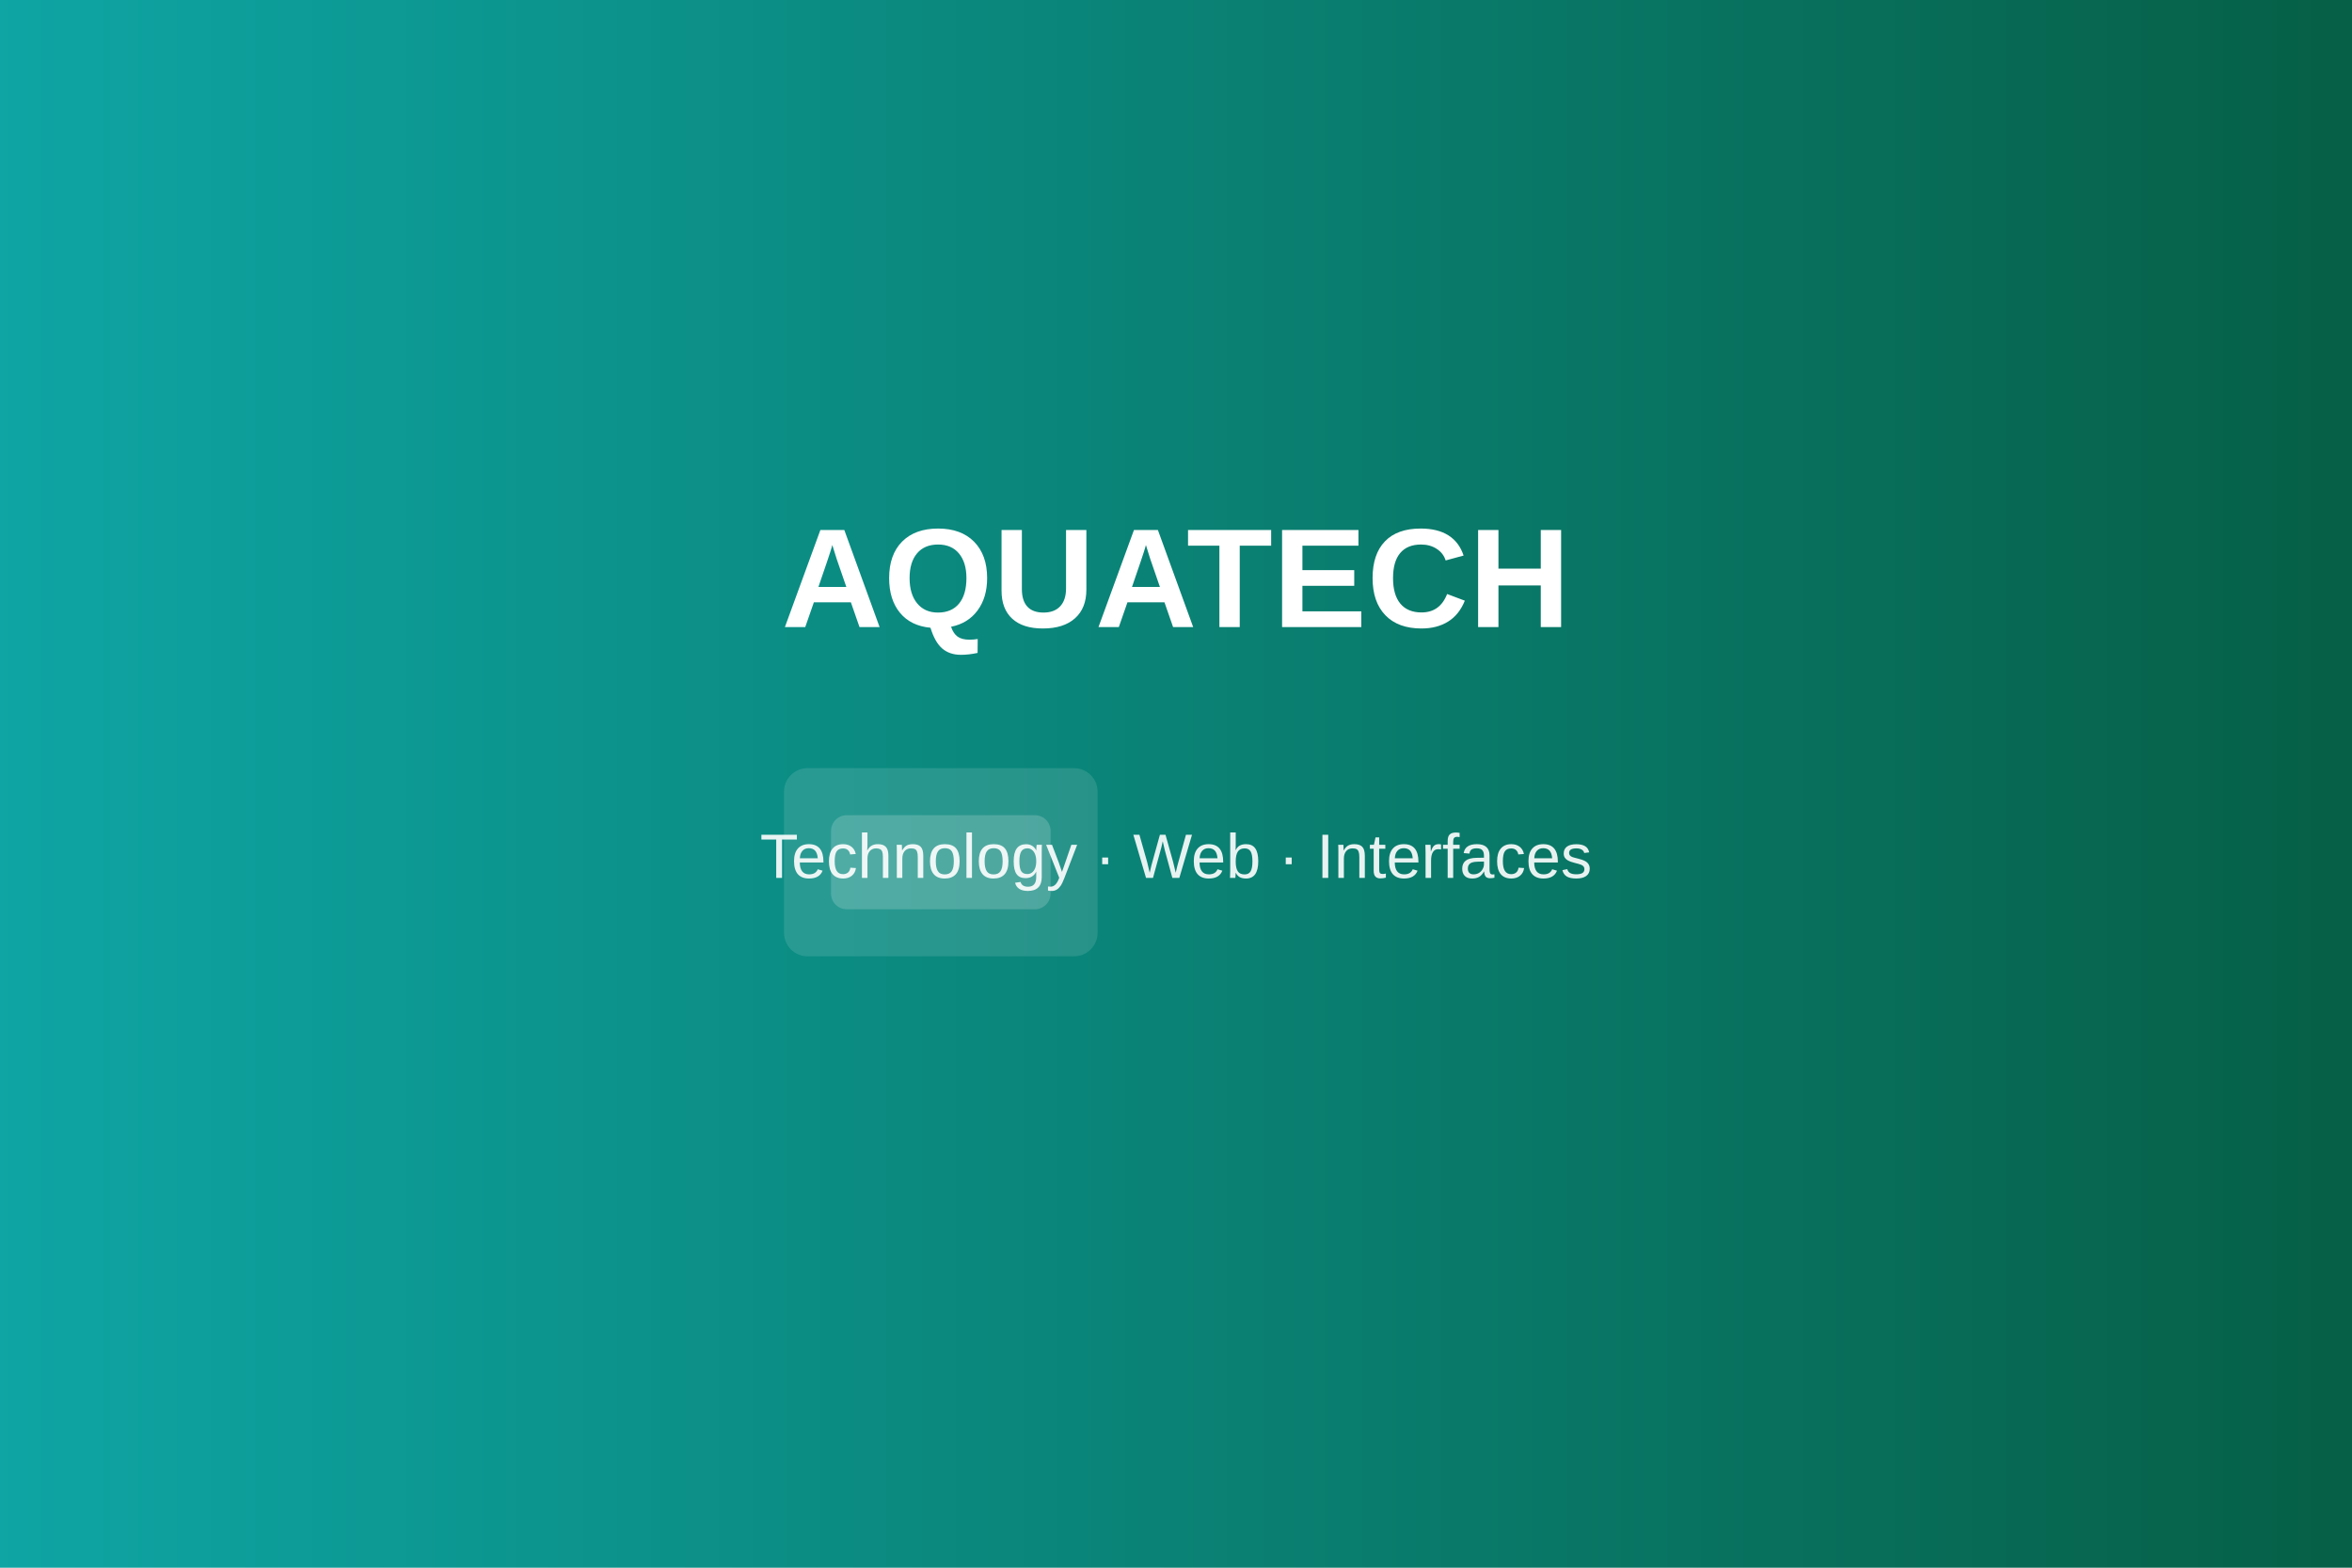
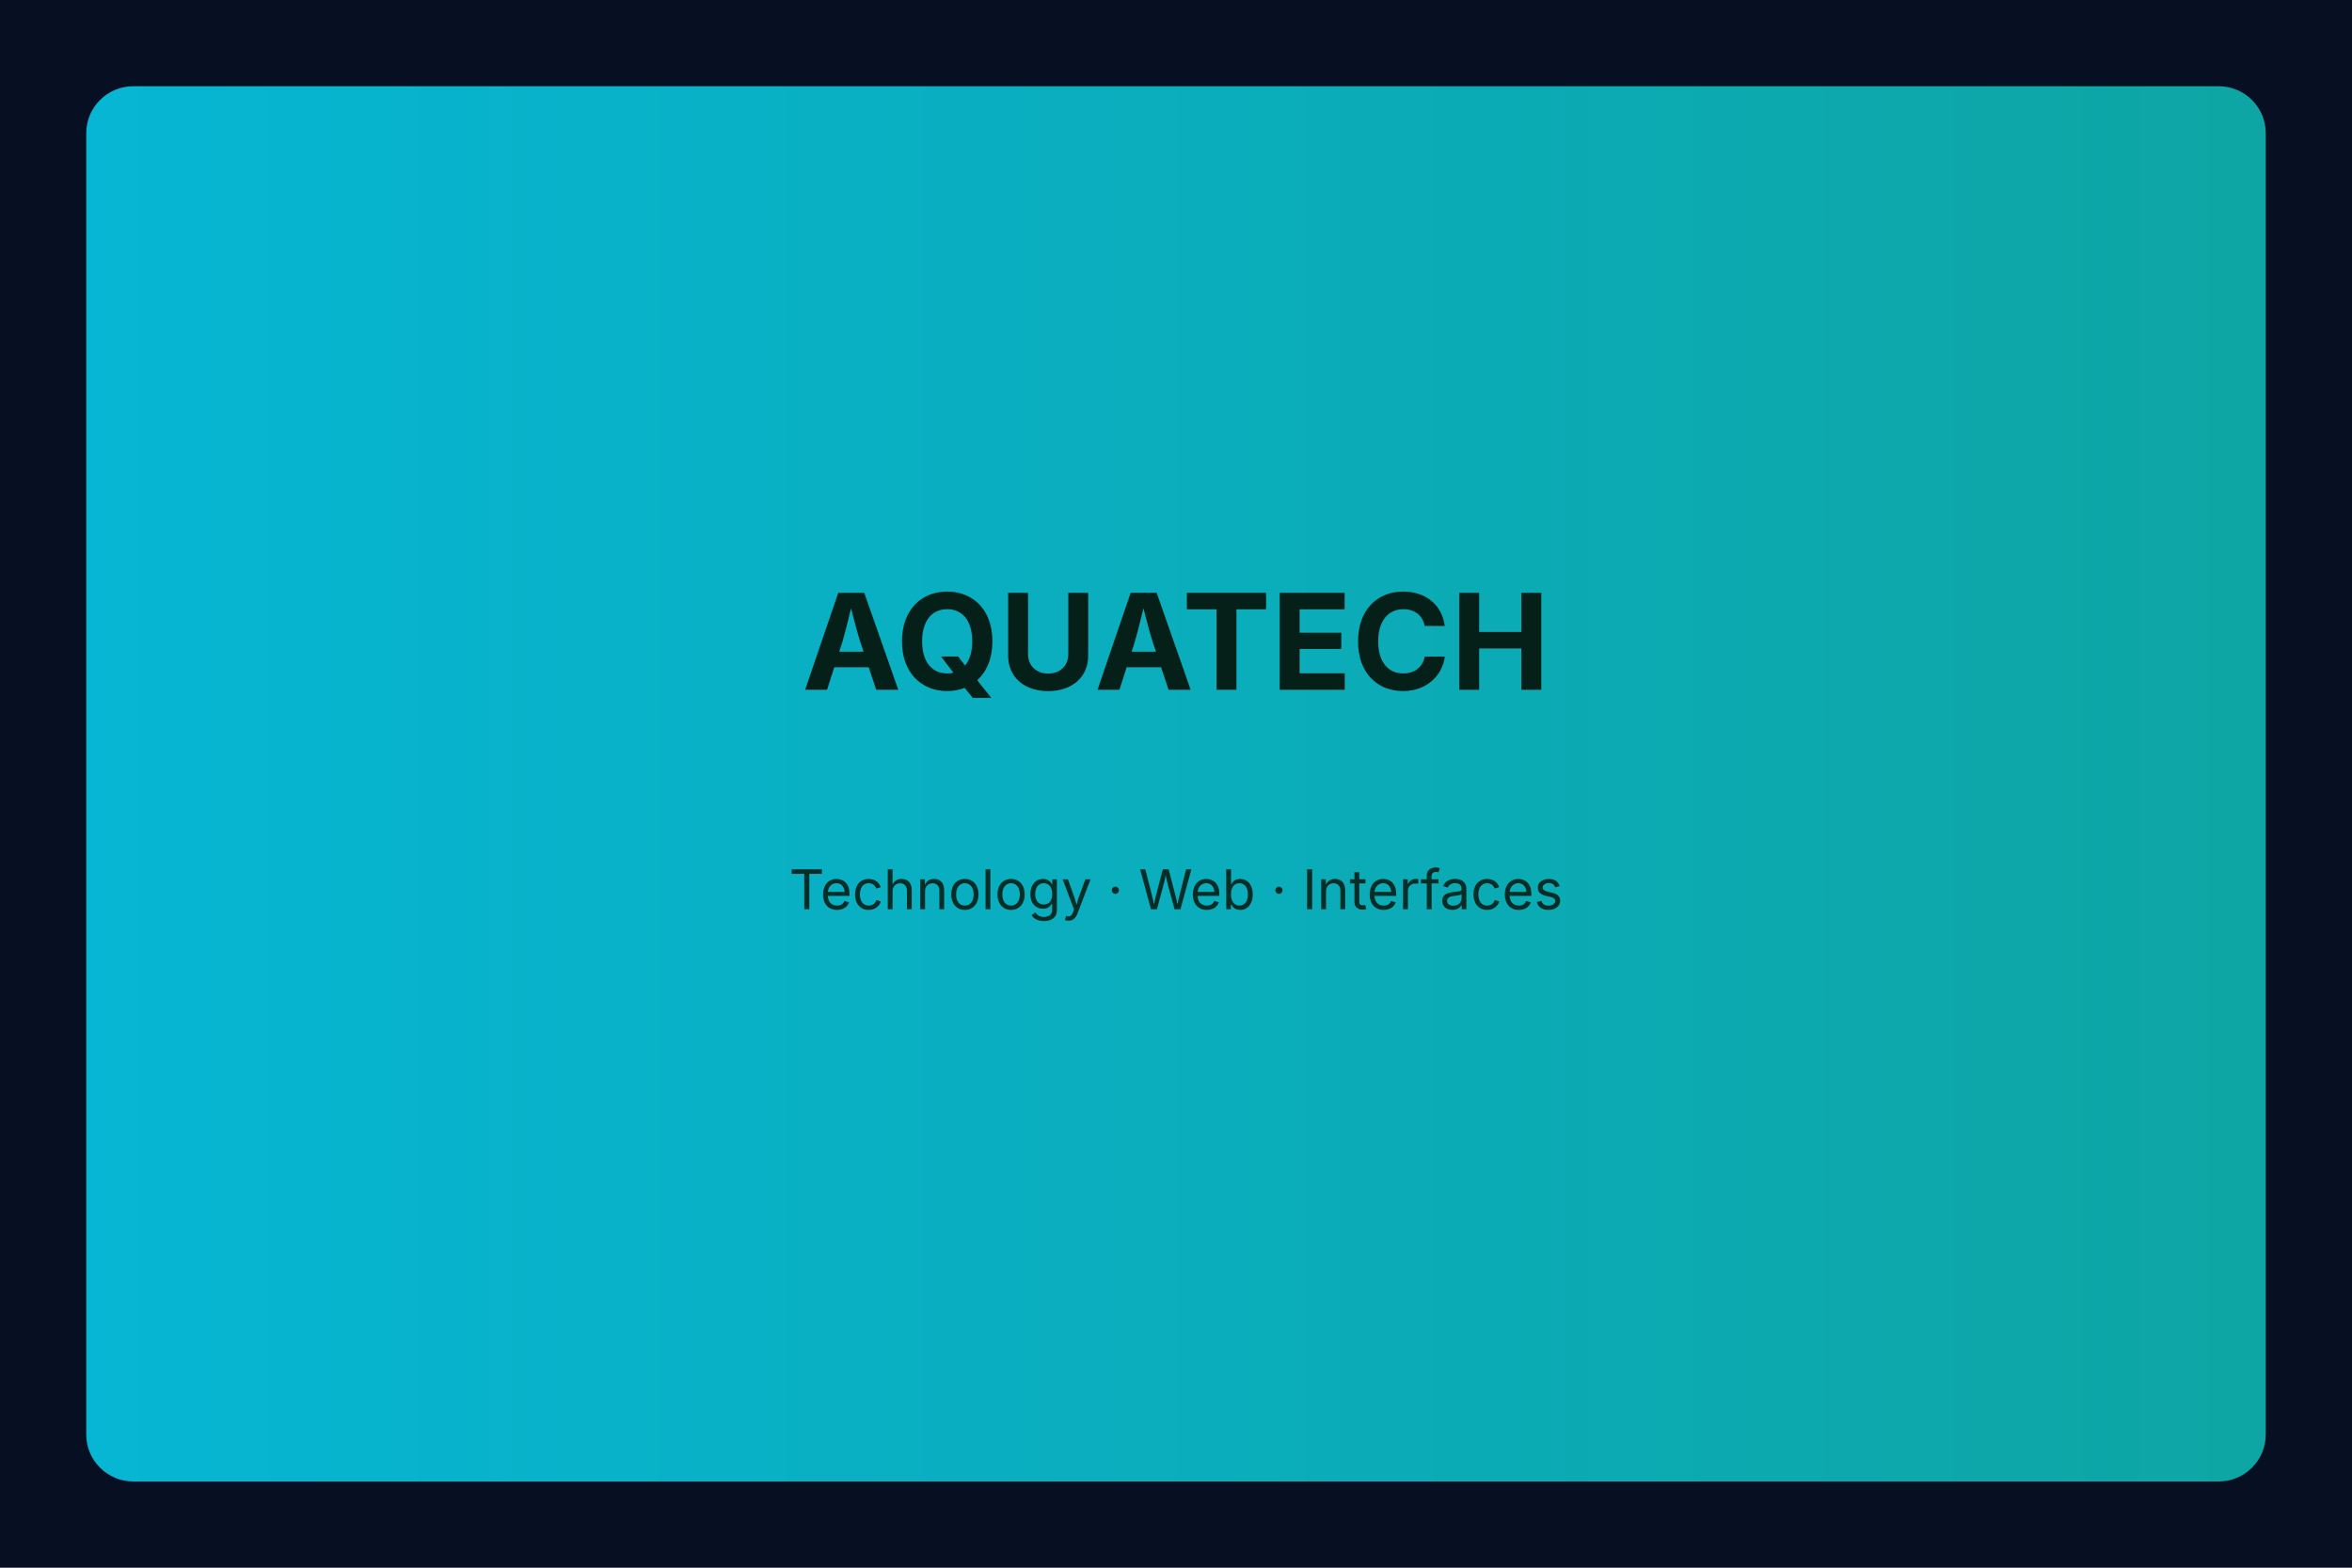
- <svg xmlns="http://www.w3.org/2000/svg" width="600" height="400" viewBox="0 0 600 400">
+ <svg xmlns="http://www.w3.org/2000/svg" viewBox="0 0 600 400" width="600" height="400">
+   <rect width="100%" height="100%" fill="#071023" />
  <defs>
-     <linearGradient id="g" x1="0" x2="1">
-       <stop offset="0" stop-color="#0ea5a4" />
-       <stop offset="1" stop-color="#065f46" />
+     <linearGradient id="aq" x1="0" x2="1">
+       <stop offset="0" stop-color="#06b6d4" />
+       <stop offset="1" stop-color="#0ea5a4" />
    </linearGradient>
  </defs>
-   <rect width="100%" height="100%" fill="url(#g)" />
-   <g fill="#ffffff" font-family="Arial, Helvetica, sans-serif">
-     <text x="50%" y="40%" text-anchor="middle" font-size="36" font-weight="700">AQUATECH</text>
-     <text x="50%" y="56%" text-anchor="middle" font-size="16" fill-opacity="0.9">Technology · Web · Interfaces</text>
-     <g transform="translate(240,220) scale(1)">
-       <rect x="-40" y="-24" width="80" height="48" rx="6" fill="#fff" opacity="0.12" />
-       <rect x="-28" y="-12" width="56" height="24" rx="4" fill="#fff" opacity="0.18" />
-     </g>
-   </g>
+   <rect x="22" y="22" width="556" height="356" rx="12" fill="url(#aq)" />
+   <text x="50%" y="44%" text-anchor="middle" font-family="Inter, Arial, sans-serif" font-size="34" font-weight="700" fill="#042018">AQUATECH</text>
+   <text x="50%" y="58%" text-anchor="middle" font-family="Inter, Arial, sans-serif" font-size="14" fill="#042018" opacity="0.9">Technology · Web · Interfaces</text>
</svg>
